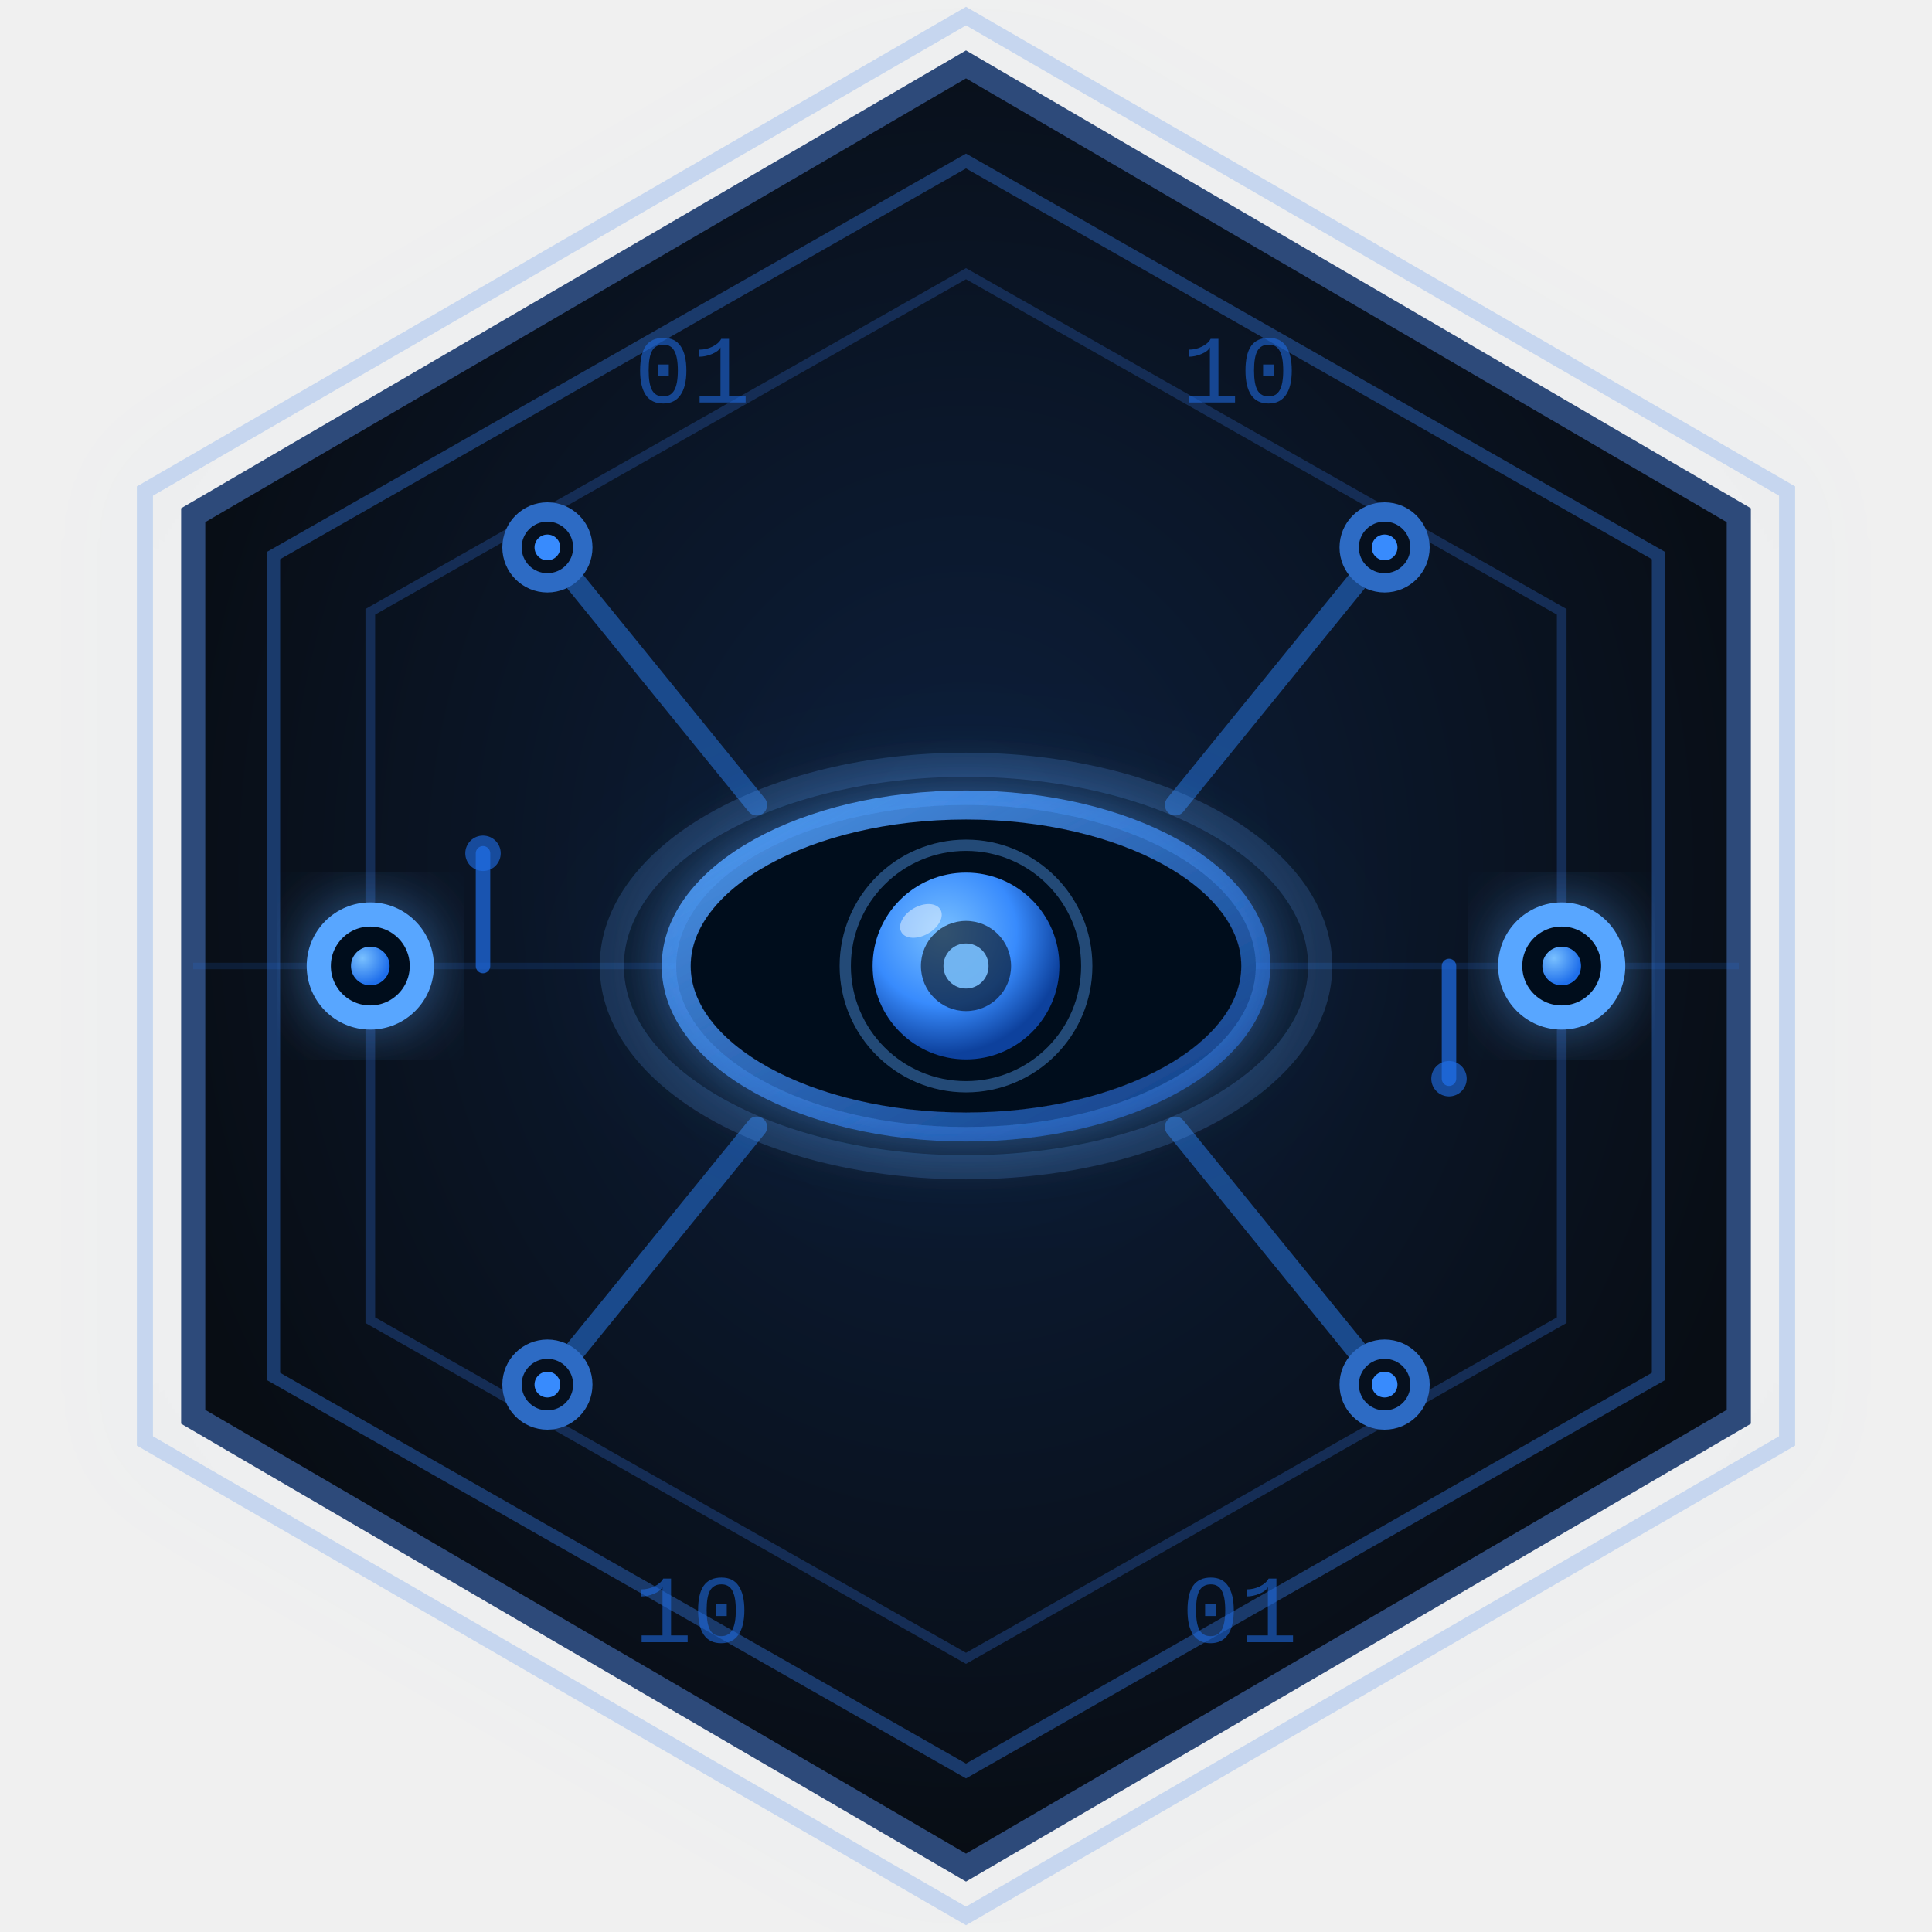
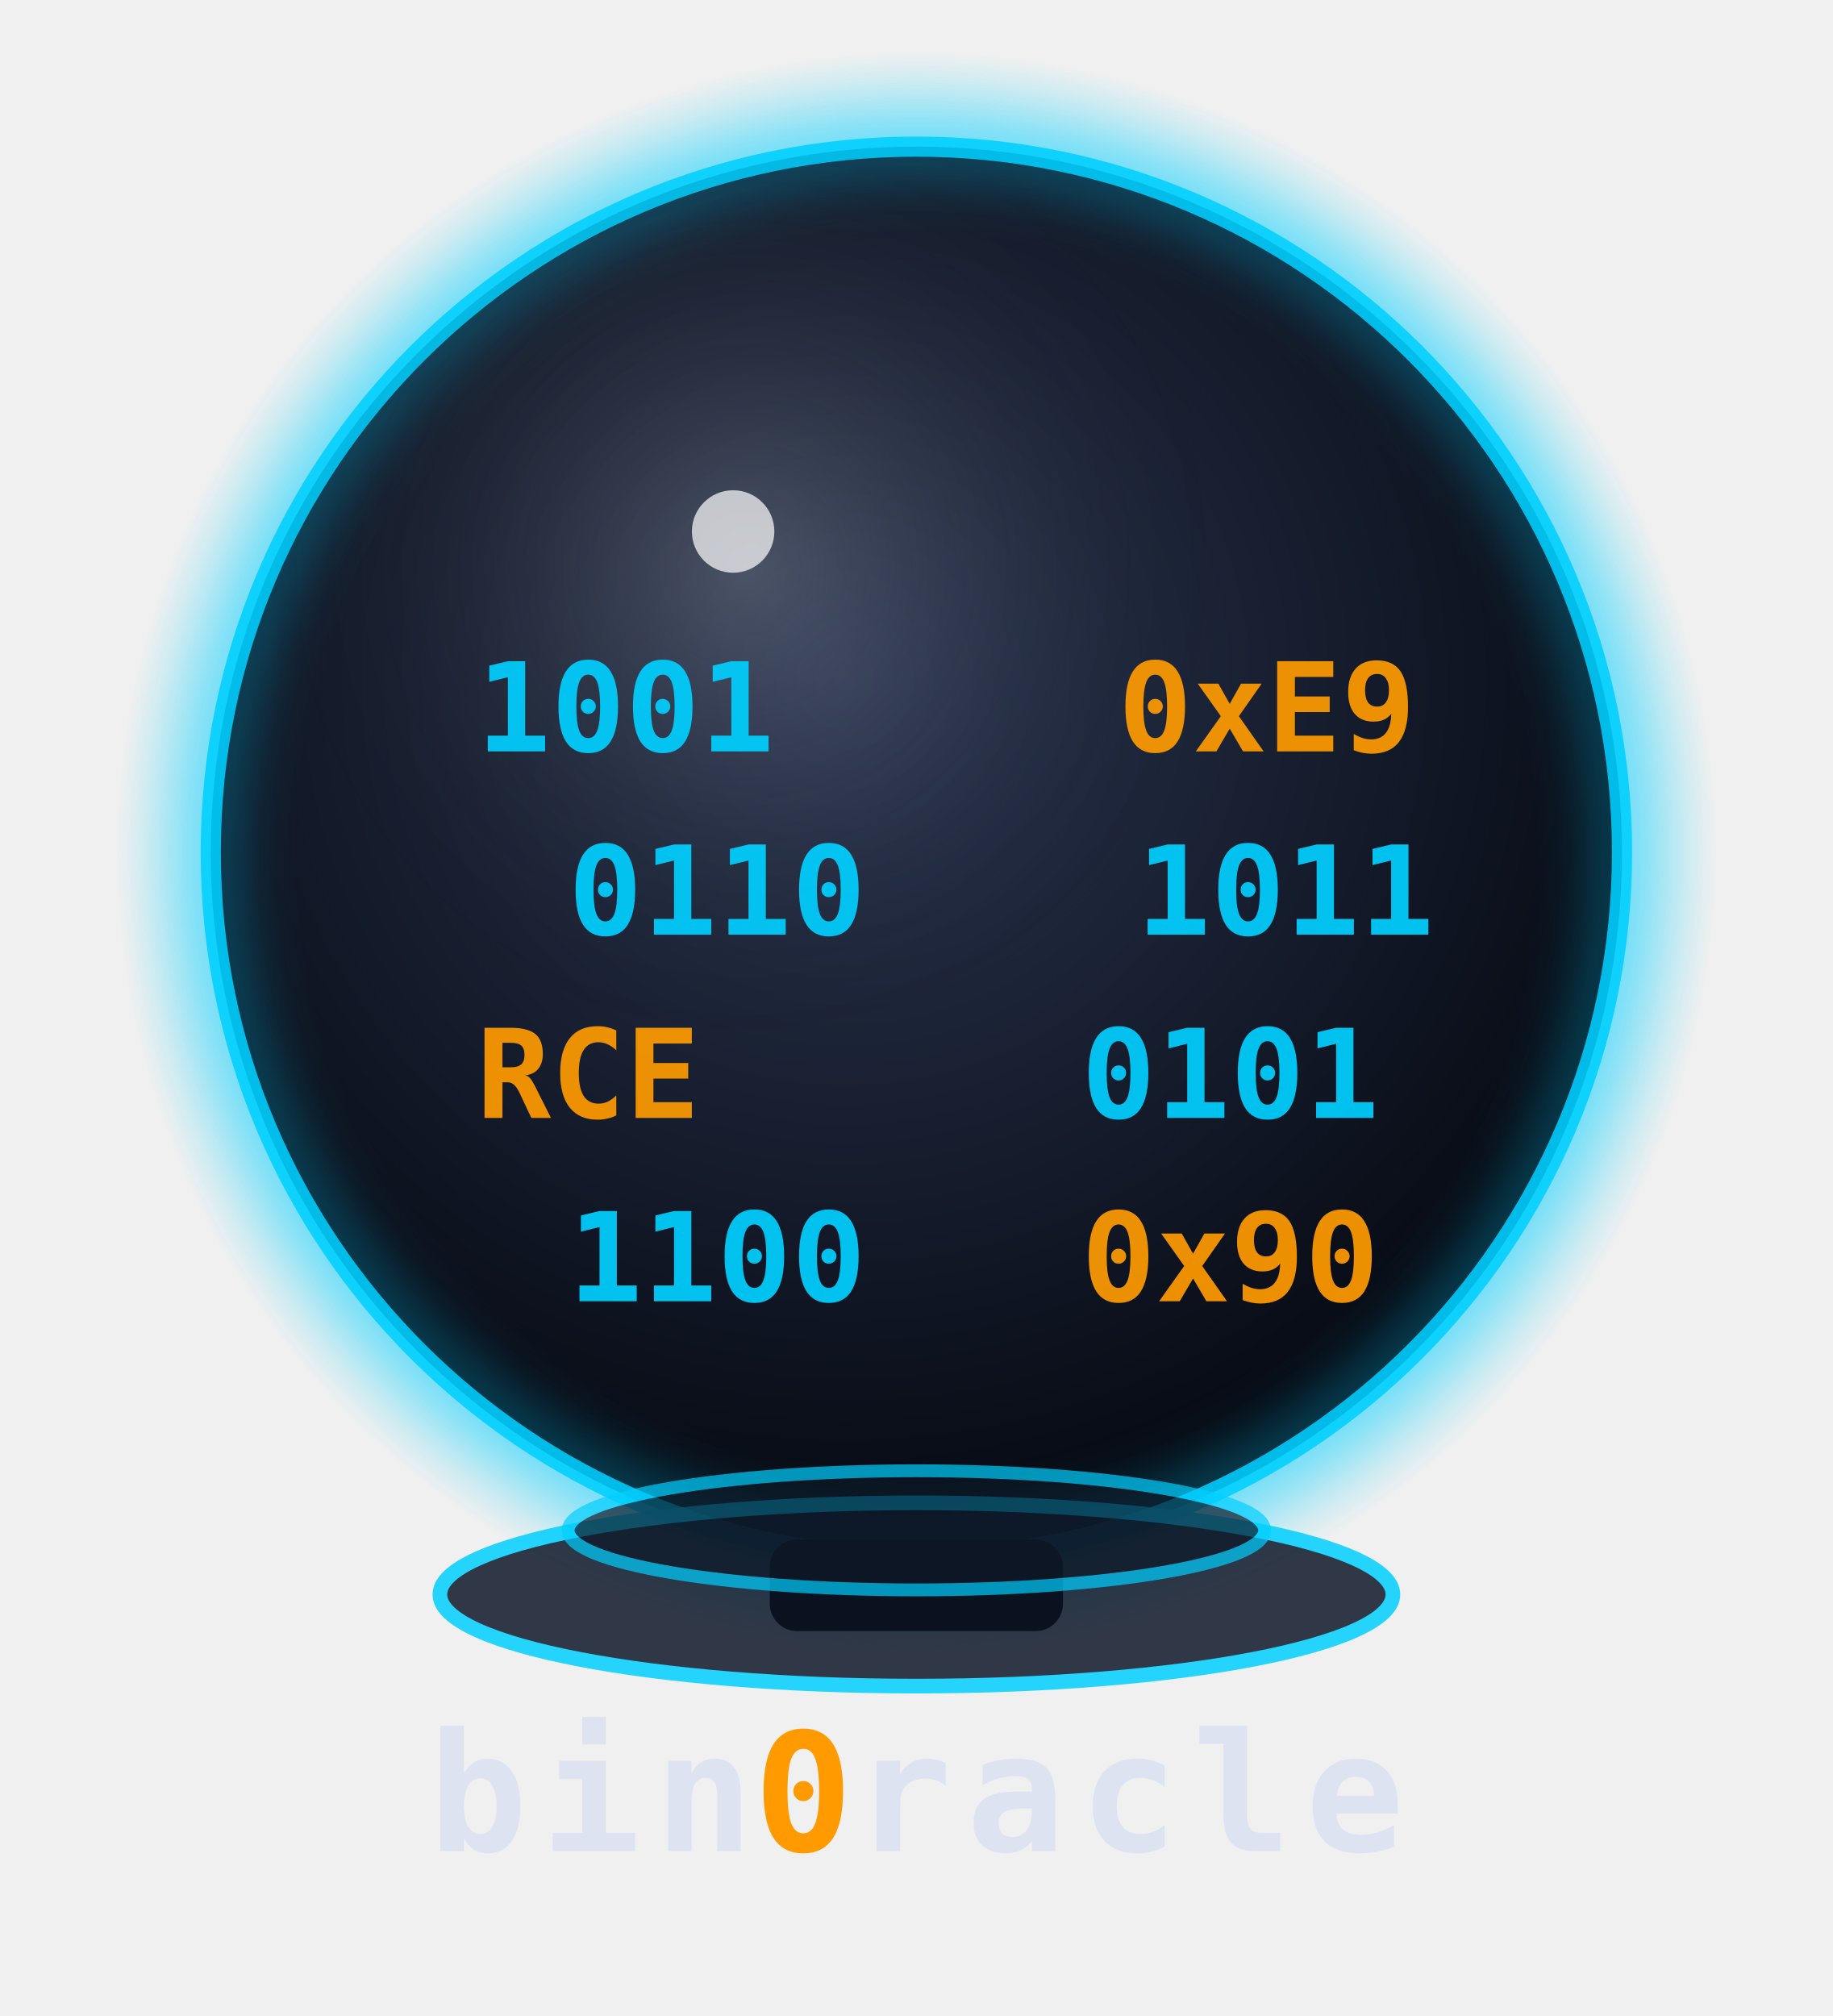
- <svg xmlns="http://www.w3.org/2000/svg" viewBox="0 0 120 120" width="120" height="120">
+ <svg xmlns="http://www.w3.org/2000/svg" viewBox="0 0 200 220" width="200" height="220" aria-label="binoracle">
  <defs>
-     <filter id="glow-blue" x="-40%" y="-40%" width="180%" height="180%">
-       <feGaussianBlur stdDeviation="2" result="blur" />
-       <feFlood flood-color="#58a6ff" flood-opacity="0.55" result="color" />
-       <feComposite in="color" in2="blur" operator="in" result="glow" />
-       <feMerge>
-         <feMergeNode in="glow" />
-         <feMergeNode in="SourceGraphic" />
-       </feMerge>
-     </filter>
-     <filter id="glow-soft" x="-30%" y="-30%" width="160%" height="160%">
-       <feGaussianBlur stdDeviation="1.8" result="blur" />
+     <radialGradient id="bg-ball" cx="45%" cy="38%" r="58%">
+       <stop offset="0%" stop-color="#2a3550" />
+       <stop offset="100%" stop-color="#070b14" />
+     </radialGradient>
+     <radialGradient id="glow-ring" cx="50%" cy="50%" r="50%">
+       <stop offset="60%" stop-color="transparent" />
+       <stop offset="85%" stop-color="#00cfff" stop-opacity="0.5" />
+       <stop offset="100%" stop-color="#00cfff" stop-opacity="0" />
+     </radialGradient>
+     <radialGradient id="shine" cx="38%" cy="30%" r="35%">
+       <stop offset="0%" stop-color="#ffffff" stop-opacity="0.18" />
+       <stop offset="100%" stop-color="transparent" />
+     </radialGradient>
+     <filter id="glow" x="-30%" y="-30%" width="160%" height="160%">
+       <feGaussianBlur stdDeviation="3.5" result="blur" />
      <feMerge>
        <feMergeNode in="blur" />
        <feMergeNode in="SourceGraphic" />
      </feMerge>
    </filter>
-     <filter id="outer-glow" x="-20%" y="-20%" width="140%" height="140%">
-       <feGaussianBlur stdDeviation="3" result="blur" />
-       <feFlood flood-color="#1f6feb" flood-opacity="0.35" result="color" />
-       <feComposite in="color" in2="blur" operator="in" result="glow" />
-       <feMerge>
-         <feMergeNode in="glow" />
-         <feMergeNode in="SourceGraphic" />
-       </feMerge>
-     </filter>
-     <radialGradient id="bg-grad" cx="50%" cy="45%" r="55%">
-       <stop offset="0%" stop-color="#0d1f3c" />
-       <stop offset="100%" stop-color="#080d14" />
-     </radialGradient>
-     <radialGradient id="pupil-grad" cx="38%" cy="32%" r="65%">
-       <stop offset="0%" stop-color="#79c0ff" />
-       <stop offset="60%" stop-color="#388bfd" />
-       <stop offset="100%" stop-color="#0d419d" />
-     </radialGradient>
-     <linearGradient id="iris-grad" x1="0%" y1="0%" x2="100%" y2="100%">
-       <stop offset="0%" stop-color="#58a6ff" stop-opacity="0.9" />
-       <stop offset="100%" stop-color="#1f6feb" stop-opacity="0.5" />
-     </linearGradient>
-     <radialGradient id="node-grad" cx="30%" cy="30%" r="70%">
-       <stop offset="0%" stop-color="#79c0ff" />
-       <stop offset="100%" stop-color="#1f6feb" />
-     </radialGradient>
-     <clipPath id="hex-clip">
-       <polygon points="60,4 108,32 108,88 60,116 12,88 12,32" />
+     <clipPath id="ball-clip">
+       <circle cx="100" cy="93" r="77" />
    </clipPath>
  </defs>
-   <polygon points="60,1 111,30.5 111,89.5 60,119 9,89.5 9,30.5" fill="none" stroke="#1f6feb" stroke-width="1" opacity="0.2" filter="url(#outer-glow)" />
-   <polygon points="60,4 108,32 108,88 60,116 12,88 12,32" fill="url(#bg-grad)" stroke="#2d4a7a" stroke-width="1.5" />
-   <polygon points="60,10 103,34.5 103,85.5 60,110 17,85.5 17,34.5" fill="none" stroke="#1a3a6b" stroke-width="0.8" />
-   <polygon points="60,17 97,38 97,82 60,103 23,82 23,38" fill="none" stroke="#152d55" stroke-width="0.6" />
-   <line x1="12" y1="60" x2="108" y2="60" stroke="#1f6feb" stroke-width="0.4" opacity="0.15" clip-path="url(#hex-clip)" />
-   <line x1="23" y1="60" x2="42" y2="60" stroke="#1f6feb" stroke-width="1.6" stroke-linecap="round" filter="url(#glow-soft)" />
-   <line x1="78" y1="60" x2="97" y2="60" stroke="#1f6feb" stroke-width="1.6" stroke-linecap="round" filter="url(#glow-soft)" />
-   <line x1="34" y1="34" x2="47" y2="50" stroke="#1a4a8c" stroke-width="1.3" stroke-linecap="round" />
-   <line x1="86" y1="34" x2="73" y2="50" stroke="#1a4a8c" stroke-width="1.3" stroke-linecap="round" />
-   <line x1="34" y1="86" x2="47" y2="70" stroke="#1a4a8c" stroke-width="1.3" stroke-linecap="round" />
-   <line x1="86" y1="86" x2="73" y2="70" stroke="#1a4a8c" stroke-width="1.3" stroke-linecap="round" />
-   <line x1="30" y1="60" x2="30" y2="53" stroke="#1f6feb" stroke-width="0.9" stroke-linecap="round" opacity="0.7" />
-   <line x1="90" y1="60" x2="90" y2="67" stroke="#1f6feb" stroke-width="0.9" stroke-linecap="round" opacity="0.7" />
-   <ellipse cx="60" cy="60" rx="22" ry="12.5" fill="none" stroke="#58a6ff" stroke-width="1.5" opacity="0.2" filter="url(#outer-glow)" />
-   <ellipse cx="60" cy="60" rx="18" ry="10" fill="#06101e" stroke="url(#iris-grad)" stroke-width="1.8" filter="url(#glow-blue)" />
-   <circle cx="60" cy="60" r="7.5" fill="none" stroke="#58a6ff" stroke-width="0.7" opacity="0.4" />
-   <circle cx="60" cy="60" r="5.8" fill="url(#pupil-grad)" />
-   <circle cx="60" cy="60" r="2.8" fill="#04090f" opacity="0.6" />
-   <circle cx="60" cy="60" r="1.4" fill="#79c0ff" opacity="0.9" />
-   <ellipse cx="57.2" cy="57.2" rx="1.4" ry="0.9" fill="white" opacity="0.45" transform="rotate(-30 57.2 57.2)" />
-   <circle cx="23" cy="60" r="3.2" fill="#06101e" stroke="#58a6ff" stroke-width="1.5" filter="url(#glow-blue)" />
-   <circle cx="23" cy="60" r="1.2" fill="url(#node-grad)" />
-   <circle cx="97" cy="60" r="3.2" fill="#06101e" stroke="#58a6ff" stroke-width="1.5" filter="url(#glow-blue)" />
-   <circle cx="97" cy="60" r="1.2" fill="url(#node-grad)" />
-   <circle cx="34" cy="34" r="2.2" fill="#06101e" stroke="#2d6bc4" stroke-width="1.2" />
-   <circle cx="34" cy="34" r="0.8" fill="#388bfd" />
-   <circle cx="86" cy="34" r="2.2" fill="#06101e" stroke="#2d6bc4" stroke-width="1.2" />
-   <circle cx="86" cy="34" r="0.8" fill="#388bfd" />
-   <circle cx="34" cy="86" r="2.2" fill="#06101e" stroke="#2d6bc4" stroke-width="1.2" />
-   <circle cx="34" cy="86" r="0.8" fill="#388bfd" />
-   <circle cx="86" cy="86" r="2.2" fill="#06101e" stroke="#2d6bc4" stroke-width="1.2" />
-   <circle cx="86" cy="86" r="0.8" fill="#388bfd" />
-   <circle cx="30" cy="53" r="1.1" fill="#1f6feb" opacity="0.6" />
-   <circle cx="90" cy="67" r="1.1" fill="#1f6feb" opacity="0.6" />
-   <text x="43" y="25" text-anchor="middle" font-family="'JetBrains Mono','Courier New',monospace" font-size="6" fill="#1f6feb" opacity="0.55">01</text>
-   <text x="77" y="25" text-anchor="middle" font-family="'JetBrains Mono','Courier New',monospace" font-size="6" fill="#1f6feb" opacity="0.55">10</text>
-   <text x="43" y="102" text-anchor="middle" font-family="'JetBrains Mono','Courier New',monospace" font-size="6" fill="#1f6feb" opacity="0.55">10</text>
-   <text x="77" y="102" text-anchor="middle" font-family="'JetBrains Mono','Courier New',monospace" font-size="6" fill="#1f6feb" opacity="0.55">01</text>
+   <circle cx="100" cy="93" r="88" fill="url(#glow-ring)" />
+   <circle cx="100" cy="93" r="77" fill="url(#bg-ball)" />
+   <circle cx="100" cy="93" r="77" fill="none" stroke="#00cfff" stroke-width="2.2" opacity="0.9" filter="url(#glow)" />
+   <circle cx="100" cy="93" r="77" fill="url(#shine)" />
+   <circle cx="80" cy="58" r="4.5" fill="#ffffff" opacity="0.7" />
+   <g clip-path="url(#ball-clip)" font-family="monospace" font-size="13.5" font-weight="600" fill-opacity="0.92">
+     <text x="52" y="82" fill="#00cfff">1001</text>
+     <text x="122" y="82" fill="#ff9b00">0xE9</text>
+     <text x="62" y="102" fill="#00cfff">0110</text>
+     <text x="124" y="102" fill="#00cfff">1011</text>
+     <text x="52" y="122" fill="#ff9b00">RCE</text>
+     <text x="118" y="122" fill="#00cfff">0101</text>
+     <text x="62" y="142" fill="#00cfff">1100</text>
+     <text x="118" y="142" fill="#ff9b00">0x90</text>
+   </g>
+   <ellipse cx="100" cy="174" rx="52" ry="10" fill="#0e1829" stroke="#00cfff" stroke-width="1.6" opacity="0.85" />
+   <rect x="84" y="168" width="32" height="10" rx="3" fill="#0a1220" />
+   <ellipse cx="100" cy="167" rx="38" ry="6.5" fill="#0d1826" stroke="#00cfff" stroke-width="1.4" opacity="0.7" />
+   <text x="100" y="202" text-anchor="middle" font-family="monospace" font-size="18" font-weight="700" fill="#dde3f0" letter-spacing="1.5">
+     bin<tspan fill="#ff9b00">0</tspan>racle
+   </text>
</svg>
